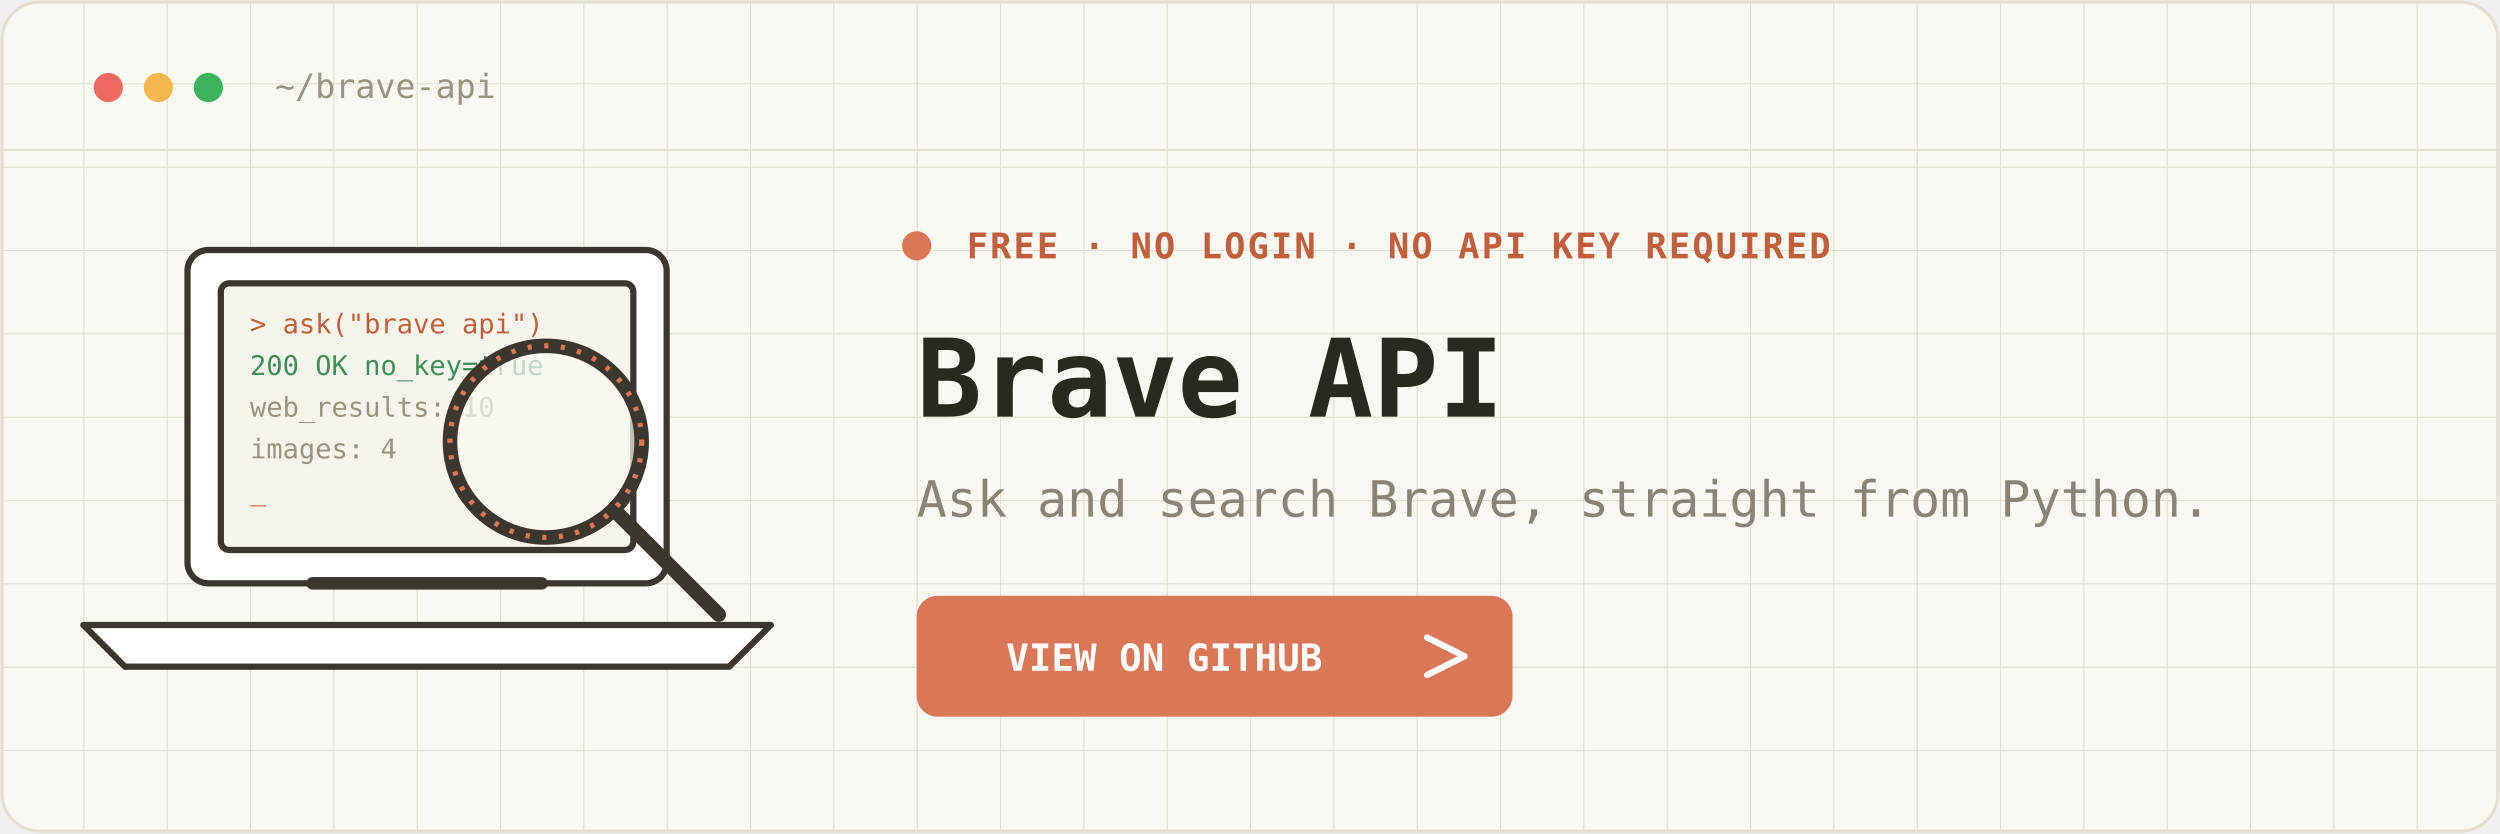
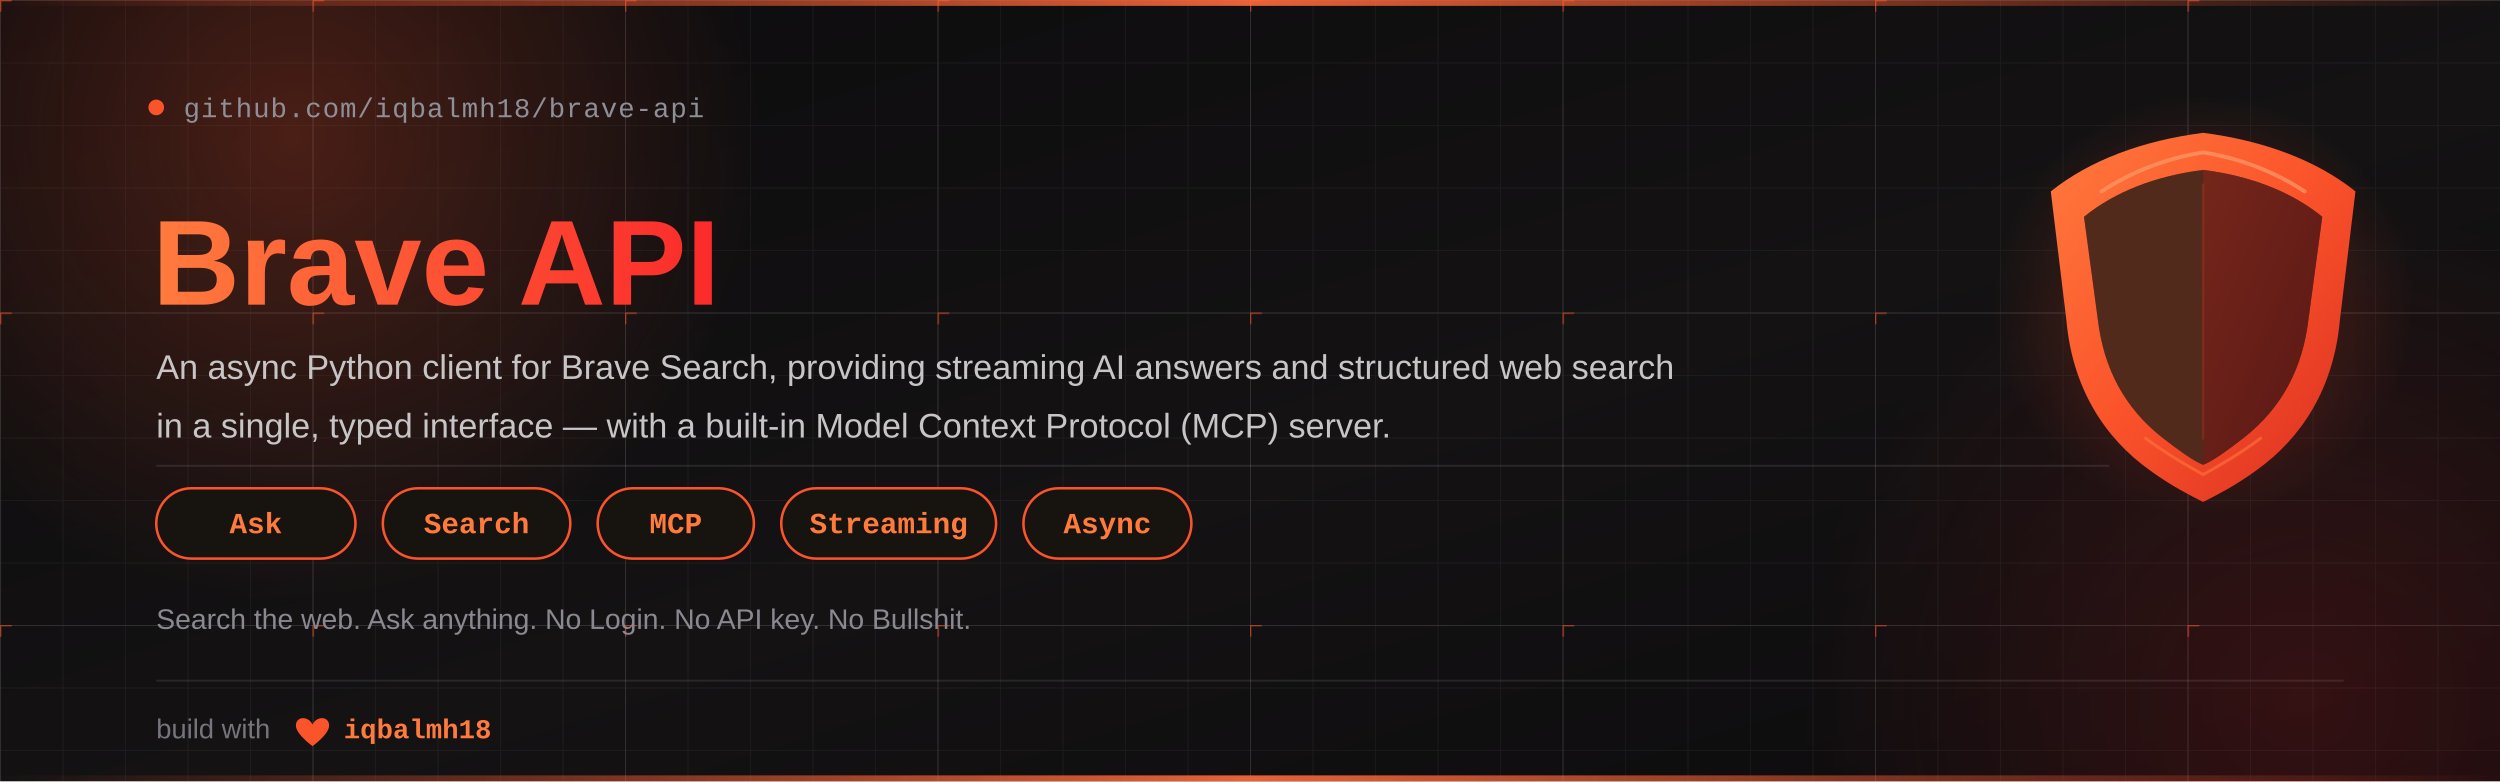
- <svg xmlns="http://www.w3.org/2000/svg" width="1200" height="400" viewBox="0 0 1200 400" role="img">
+ <svg xmlns="http://www.w3.org/2000/svg" width="1280" height="400" viewBox="0 0 1280 400">
  <defs>
-     <pattern id="grid" width="40" height="40" patternUnits="userSpaceOnUse">
-       <path d="M40 0 L0 0 L0 40" fill="none" stroke="#E4DFD2" stroke-width="1" />
+     <linearGradient id="bg" x1="0%" y1="0%" x2="100%" y2="100%">
+       <stop offset="0%" stop-color="#0c0b0d" />
+       <stop offset="55%" stop-color="#141213" />
+       <stop offset="100%" stop-color="#0c0b0d" />
+     </linearGradient>
+     <linearGradient id="orangeFade" x1="0%" y1="0%" x2="100%" y2="0%">
+       <stop offset="0%" stop-color="#FB542B" stop-opacity="0" />
+       <stop offset="50%" stop-color="#FF6B3D" stop-opacity="0.9" />
+       <stop offset="100%" stop-color="#FB542B" stop-opacity="0" />
+     </linearGradient>
+     <linearGradient id="titleGrad" x1="0%" y1="0%" x2="100%" y2="0%">
+       <stop offset="0%" stop-color="#FF7A3D" />
+       <stop offset="100%" stop-color="#FB2B2B" />
+     </linearGradient>
+     <linearGradient id="braveShield" x1="0%" y1="0%" x2="100%" y2="100%">
+       <stop offset="0%" stop-color="#FF7A3D" />
+       <stop offset="48%" stop-color="#FB542B" />
+       <stop offset="100%" stop-color="#D92D20" />
+     </linearGradient>
+     <linearGradient id="braveShieldDark" x1="0%" y1="0%" x2="100%" y2="100%">
+       <stop offset="0%" stop-color="#E63E27" />
+       <stop offset="100%" stop-color="#A91E19" />
+     </linearGradient>
+     <linearGradient id="lionFace" x1="0%" y1="0%" x2="100%" y2="100%">
+       <stop offset="0%" stop-color="#FFF3EA" />
+       <stop offset="100%" stop-color="#FFD7C4" />
+     </linearGradient>
+     <radialGradient id="glowOrange" cx="50%" cy="50%" r="50%">
+       <stop offset="0%" stop-color="#FB542B" stop-opacity="0.25" />
+       <stop offset="100%" stop-color="#FB542B" stop-opacity="0" />
+     </radialGradient>
+     <radialGradient id="glowRed" cx="50%" cy="50%" r="50%">
+       <stop offset="0%" stop-color="#FF2A2A" stop-opacity="0.16" />
+       <stop offset="100%" stop-color="#FF2A2A" stop-opacity="0" />
+     </radialGradient>
+     <radialGradient id="glowIcon" cx="50%" cy="50%" r="50%">
+       <stop offset="0%" stop-color="#FB542B" stop-opacity="0.30" />
+       <stop offset="100%" stop-color="#FB542B" stop-opacity="0" />
+     </radialGradient>
+     <pattern id="gridMinor" width="32" height="32" patternUnits="userSpaceOnUse">
+       <path d="M 32 0 L 0 0 0 32" fill="none" stroke="#ffffff" stroke-opacity="0.045" stroke-width="1" />
    </pattern>
-     <clipPath id="cardClip">
-       <rect x="1" y="1" width="1198" height="398" rx="18" />
-     </clipPath>
+     <pattern id="gridMajor" width="160" height="160" patternUnits="userSpaceOnUse">
+       <path d="M 160 0 L 0 0 0 160" fill="none" stroke="#ffffff" stroke-opacity="0.09" stroke-width="1" />
+       <path d="M 0 0 L 6 0 M 0 0 L 0 6" stroke="#FB542B" stroke-opacity="0.55" stroke-width="1.4" />
+     </pattern>
+     <style>
+       .title {
+         font-family: 'Segoe UI', Arial, sans-serif;
+         font-weight: 800;
+       }
+ 
+       .mono {
+         font-family: 'Consolas', 'Courier New', monospace;
+       }
+ 
+       .sub {
+         font-family: 'Segoe UI', Arial, sans-serif;
+         font-weight: 400;
+       }
+     </style>
  </defs>
-   <rect x="1" y="1" width="1198" height="398" rx="18" fill="#FAF8F2" stroke="#E4DFD2" stroke-width="1.5" />
-   <g clip-path="url(#cardClip)">
-     <rect x="1" y="1" width="1198" height="398" fill="url(#grid)" />
+   <rect width="1280" height="400" fill="url(#bg)" />
+   <rect width="1280" height="400" fill="url(#gridMinor)" />
+   <rect width="1280" height="400" fill="url(#gridMajor)" />
+   <circle cx="150" cy="70" r="240" fill="url(#glowOrange)" />
+   <circle cx="1180" cy="360" r="260" fill="url(#glowRed)" />
+   <rect x="0" y="0" width="1280" height="3" fill="url(#orangeFade)" />
+   <rect x="0" y="397" width="1280" height="3" fill="url(#orangeFade)" />
+   <g transform="translate(80, 60)">
+     <circle cx="0" cy="-5" r="4" fill="#FB542B" />
+     <text x="14" y="0" class="mono" font-size="14" fill="#8f8f97" letter-spacing="0.5">
+       github.com/iqbalmh18/brave-api
+     </text>
  </g>
-   <circle cx="52" cy="42" r="7" fill="#EE6A5F" />
-   <circle cx="76" cy="42" r="7" fill="#F3B94E" />
-   <circle cx="100" cy="42" r="7" fill="#3EB35E" />
-   <text x="132" y="47" font-family="ui-monospace, 'SFMono-Regular', Menlo, Consolas, monospace" font-size="16" fill="#9A9384">~/brave-api</text>
-   <line x1="0" y1="72" x2="1200" y2="72" stroke="#E4DFD2" stroke-width="1" />
-   <g stroke="#3B372E" stroke-width="3" fill="none" stroke-linejoin="round" stroke-linecap="round">
-     <rect x="90" y="120" width="230" height="160" rx="10" fill="#FFFFFF" />
-     <rect x="106" y="136" width="198" height="128" rx="4" fill="#F7F4EC" />
-     <path d="M40 300 L370 300 L350 320 L60 320 Z" fill="#FFFFFF" />
-     <line x1="150" y1="280" x2="260" y2="280" stroke-width="6" />
+   <text x="78" y="156" class="title" font-size="62" fill="url(#titleGrad)">
+     Brave API
+   </text>
+   <text x="80" y="194" class="sub" font-size="17.5" fill="#c7c5c6">
+     An async Python client for Brave Search, providing streaming AI answers and structured web search
+   </text>
+   <text x="80" y="224" class="sub" font-size="17.5" fill="#c7c5c6">
+     in a single, typed interface — with a built-in Model Context Protocol (MCP) server.
+   </text>
+   <rect x="80" y="238" width="1000" height="1" fill="#ffffff" fill-opacity="0.09" />
+   <g class="mono" font-size="15" font-weight="700">
+     <g transform="translate(80, 250)">
+       <rect width="102" height="36" rx="18" fill="#17140f" stroke="#FB542B" stroke-width="1.3" />
+       <text x="51" y="23" text-anchor="middle" fill="#FF7A3D">
+         Ask
+       </text>
+     </g>
+     <g transform="translate(196, 250)">
+       <rect width="96" height="36" rx="18" fill="#17140f" stroke="#FB542B" stroke-width="1.3" />
+       <text x="48" y="23" text-anchor="middle" fill="#FF7A3D">
+         Search
+       </text>
+     </g>
+     <g transform="translate(306, 250)">
+       <rect width="80" height="36" rx="18" fill="#17140f" stroke="#FB542B" stroke-width="1.3" />
+       <text x="40" y="23" text-anchor="middle" fill="#FF7A3D">
+         MCP
+       </text>
+     </g>
+     <g transform="translate(400, 250)">
+       <rect width="110" height="36" rx="18" fill="#17140f" stroke="#FB542B" stroke-width="1.3" />
+       <text x="55" y="23" text-anchor="middle" fill="#FF7A3D">
+         Streaming
+       </text>
+     </g>
+     <g transform="translate(524, 250)">
+       <rect width="86" height="36" rx="18" fill="#17140f" stroke="#FB542B" stroke-width="1.3" />
+       <text x="43" y="23" text-anchor="middle" fill="#FF7A3D">
+         Async
+       </text>
+     </g>
  </g>
-   <g font-family="ui-monospace, 'SFMono-Regular', Menlo, Consolas, monospace" font-size="13">
-     <text x="120" y="160" fill="#C15F3C">&gt; ask("brave api")</text>
-     <text x="120" y="180" fill="#3E8F5B">200 OK  no_key=true</text>
-     <text x="120" y="200" fill="#9A9384">web_results: 10</text>
-     <text x="120" y="220" fill="#9A9384">images: 4</text>
-     <text x="120" y="240" fill="#C15F3C">_</text>
+   <text x="80" y="322" class="sub" font-size="14.5" fill="#8a8890">
+   Search the web. Ask anything. No Login. No API key. No Bullshit.
+   </text>
+   <rect x="80" y="348" width="1120" height="1" fill="#ffffff" fill-opacity="0.09" />
+   <g transform="translate(80, 378)">
+     <text class="sub" font-size="14" fill="#77757c">
+       build with
+     </text>
+     <path d="M8 4          C6 -0.5, -0.5 -0.5, -0.5 4.5          C-0.5 9, 8 15, 8 15          C8 15, 16.5 9, 16.5 4.5          C16.5 -0.5, 10 -0.5, 8 4 Z" fill="#FB542B" transform="translate(72,-11)" />
+     <text x="96" class="mono" font-size="14" fill="#FF7A3D" font-weight="700">
+       iqbalmh18
+     </text>
  </g>
-   <g stroke="#3B372E" stroke-width="7" fill="none" stroke-linecap="round">
-     <circle cx="262" cy="212" r="46" fill="#FAF8F2" fill-opacity="0.7" />
-     <line x1="295" y1="245" x2="345" y2="295" />
+   <g transform="translate(1128, 156)">
+     <circle cx="0" cy="0" r="108" fill="url(#glowIcon)" />
+     <path d="       M 0 -88       C 31 -84 58 -74 78 -58       L 70 8       C 67 42 51 68 27 85       C 16 93 6 98 0 101       C -6 98 -16 93 -27 85       C -51 68 -67 42 -70 8       L -78 -58       C -58 -74 -31 -84 0 -88       Z     " fill="url(#braveShield)" />
+     <path d="       M 0 -69       C 24 -66 45 -58 61 -45       L 54 7       C 51 33 40 53 21 68       C 12 75 5 80 0 82       C -5 80 -12 75 -21 68       C -40 53 -51 33 -54 7       L -61 -45       C -45 -58 -24 -66 0 -69       Z     " fill="#171310" />
+     <path d="       M 0 -69       C 24 -66 45 -58 61 -45       L 54 7       C 51 33 40 53 21 68       C 12 75 5 80 0 82       Z     " fill="url(#braveShieldDark)" opacity="0.45" />
+     <path d="       M 0 -69       C -24 -66 -45 -58 -61 -45       L -54 7       C -51 33 -40 53 -21 68       C -12 75 -5 80 0 82       Z     " fill="#FF7140" opacity="0.25" />
+     <path d="       M -52 -58       C -35 -69 -18 -75 0 -78       C 18 -75 35 -69 52 -58     " fill="none" stroke="#FF9A68" stroke-width="2" stroke-opacity="0.7" stroke-linecap="round" />
+     <path d="       M 0 -62       L 0 69     " stroke="#FB542B" stroke-width="1.2" stroke-opacity="0.18" />
+     <path d="       M -30 68       C -18 77 -7 83 0 87       C 7 83 18 77 30 68     " fill="none" stroke="#FF7A3D" stroke-width="1.5" stroke-opacity="0.55" />
  </g>
-   <circle cx="262" cy="212" r="46" fill="none" stroke="#D97757" stroke-width="2.5" stroke-dasharray="2 6" />
-   <circle cx="440" cy="118" r="7" fill="#D97757" />
-   <text x="464" y="124" font-family="ui-monospace, 'SFMono-Regular', Menlo, Consolas, monospace" font-size="17" font-weight="700" letter-spacing="1" fill="#C15F3C">FREE · NO LOGIN · NO API KEY REQUIRED</text>
-   <text x="440" y="200" font-family="ui-monospace, 'SFMono-Regular', Menlo, Consolas, monospace" font-size="52" font-weight="700" fill="#2B281F">Brave API</text>
-   <text x="440" y="248" font-family="ui-monospace, 'SFMono-Regular', Menlo, Consolas, monospace" font-size="24" fill="#8A8478">Ask and search Brave, straight from Python.</text>
-   <a href="https://github.com/iqbalmh18/brave-api">
-     <rect x="440" y="286" width="286" height="58" rx="10" fill="#D97757" />
-     <text x="483" y="322" font-family="ui-monospace, 'SFMono-Regular', Menlo, Consolas, monospace" font-size="18" font-weight="700" fill="#FFFFFF">VIEW ON GITHUB</text>
-     <path d="M685 306 L703 315 L685 324" fill="none" stroke="#FFFFFF" stroke-width="3" stroke-linecap="round" stroke-linejoin="round" />
-   </a>
</svg>
